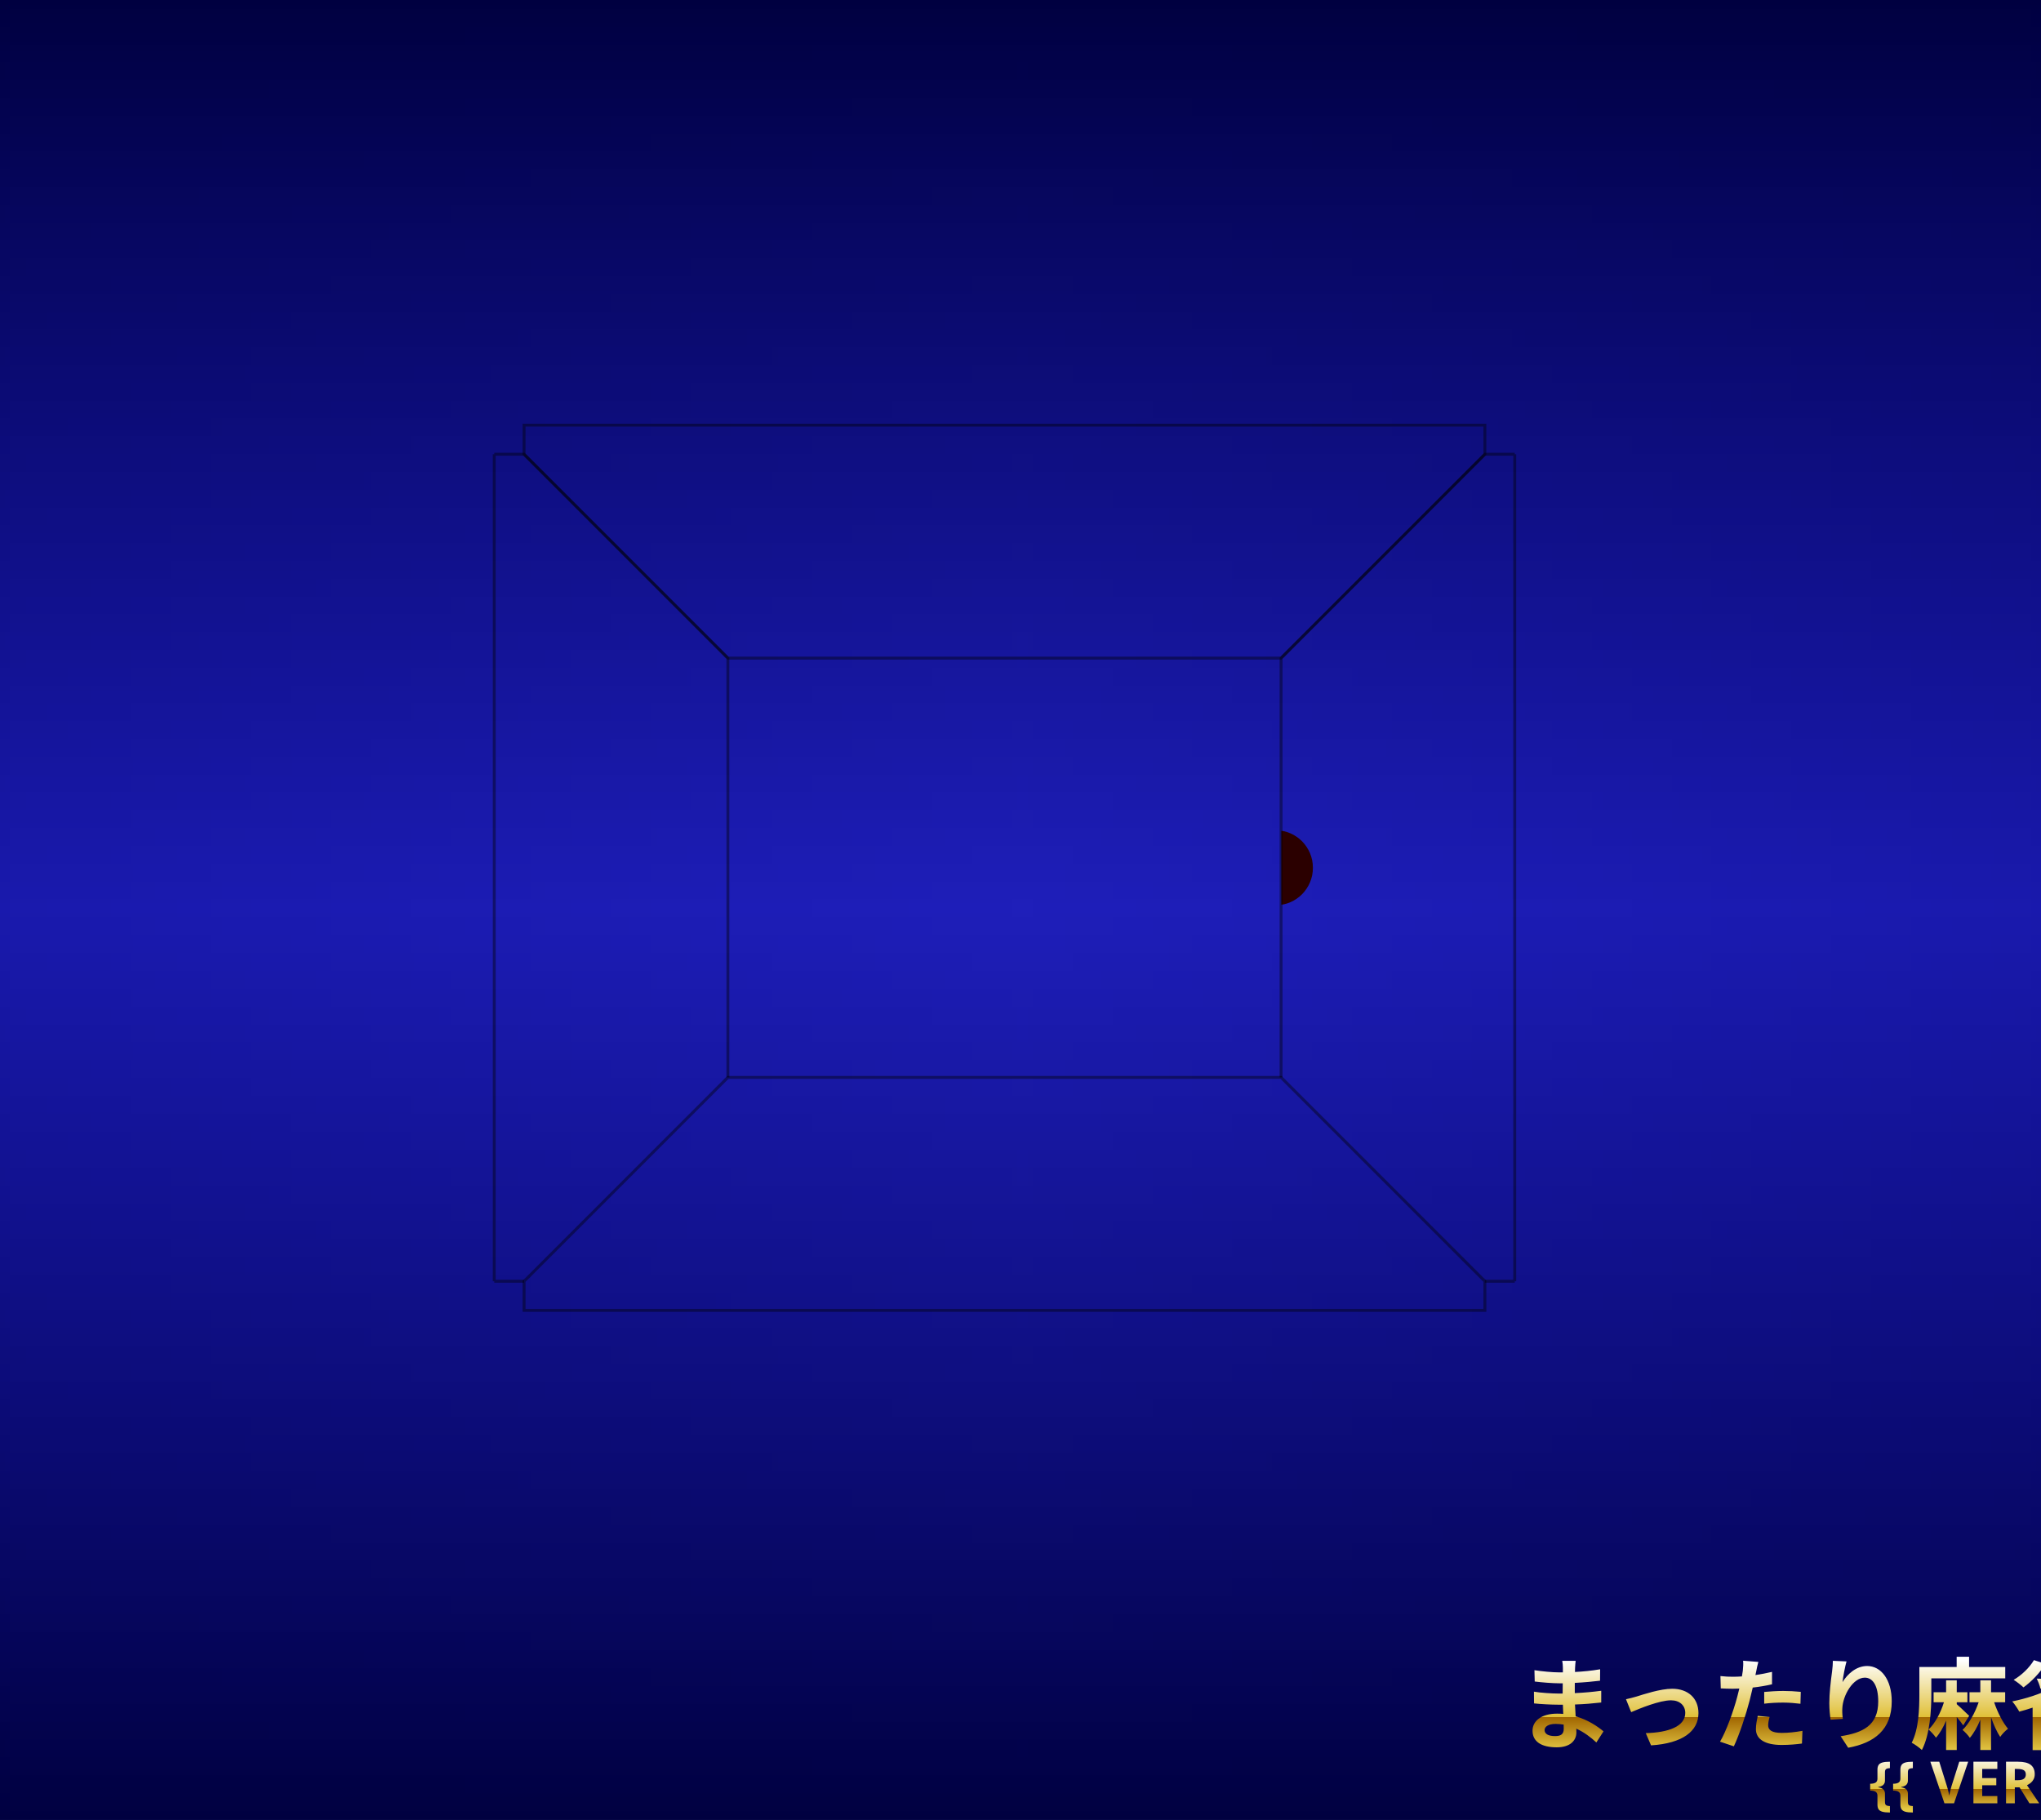
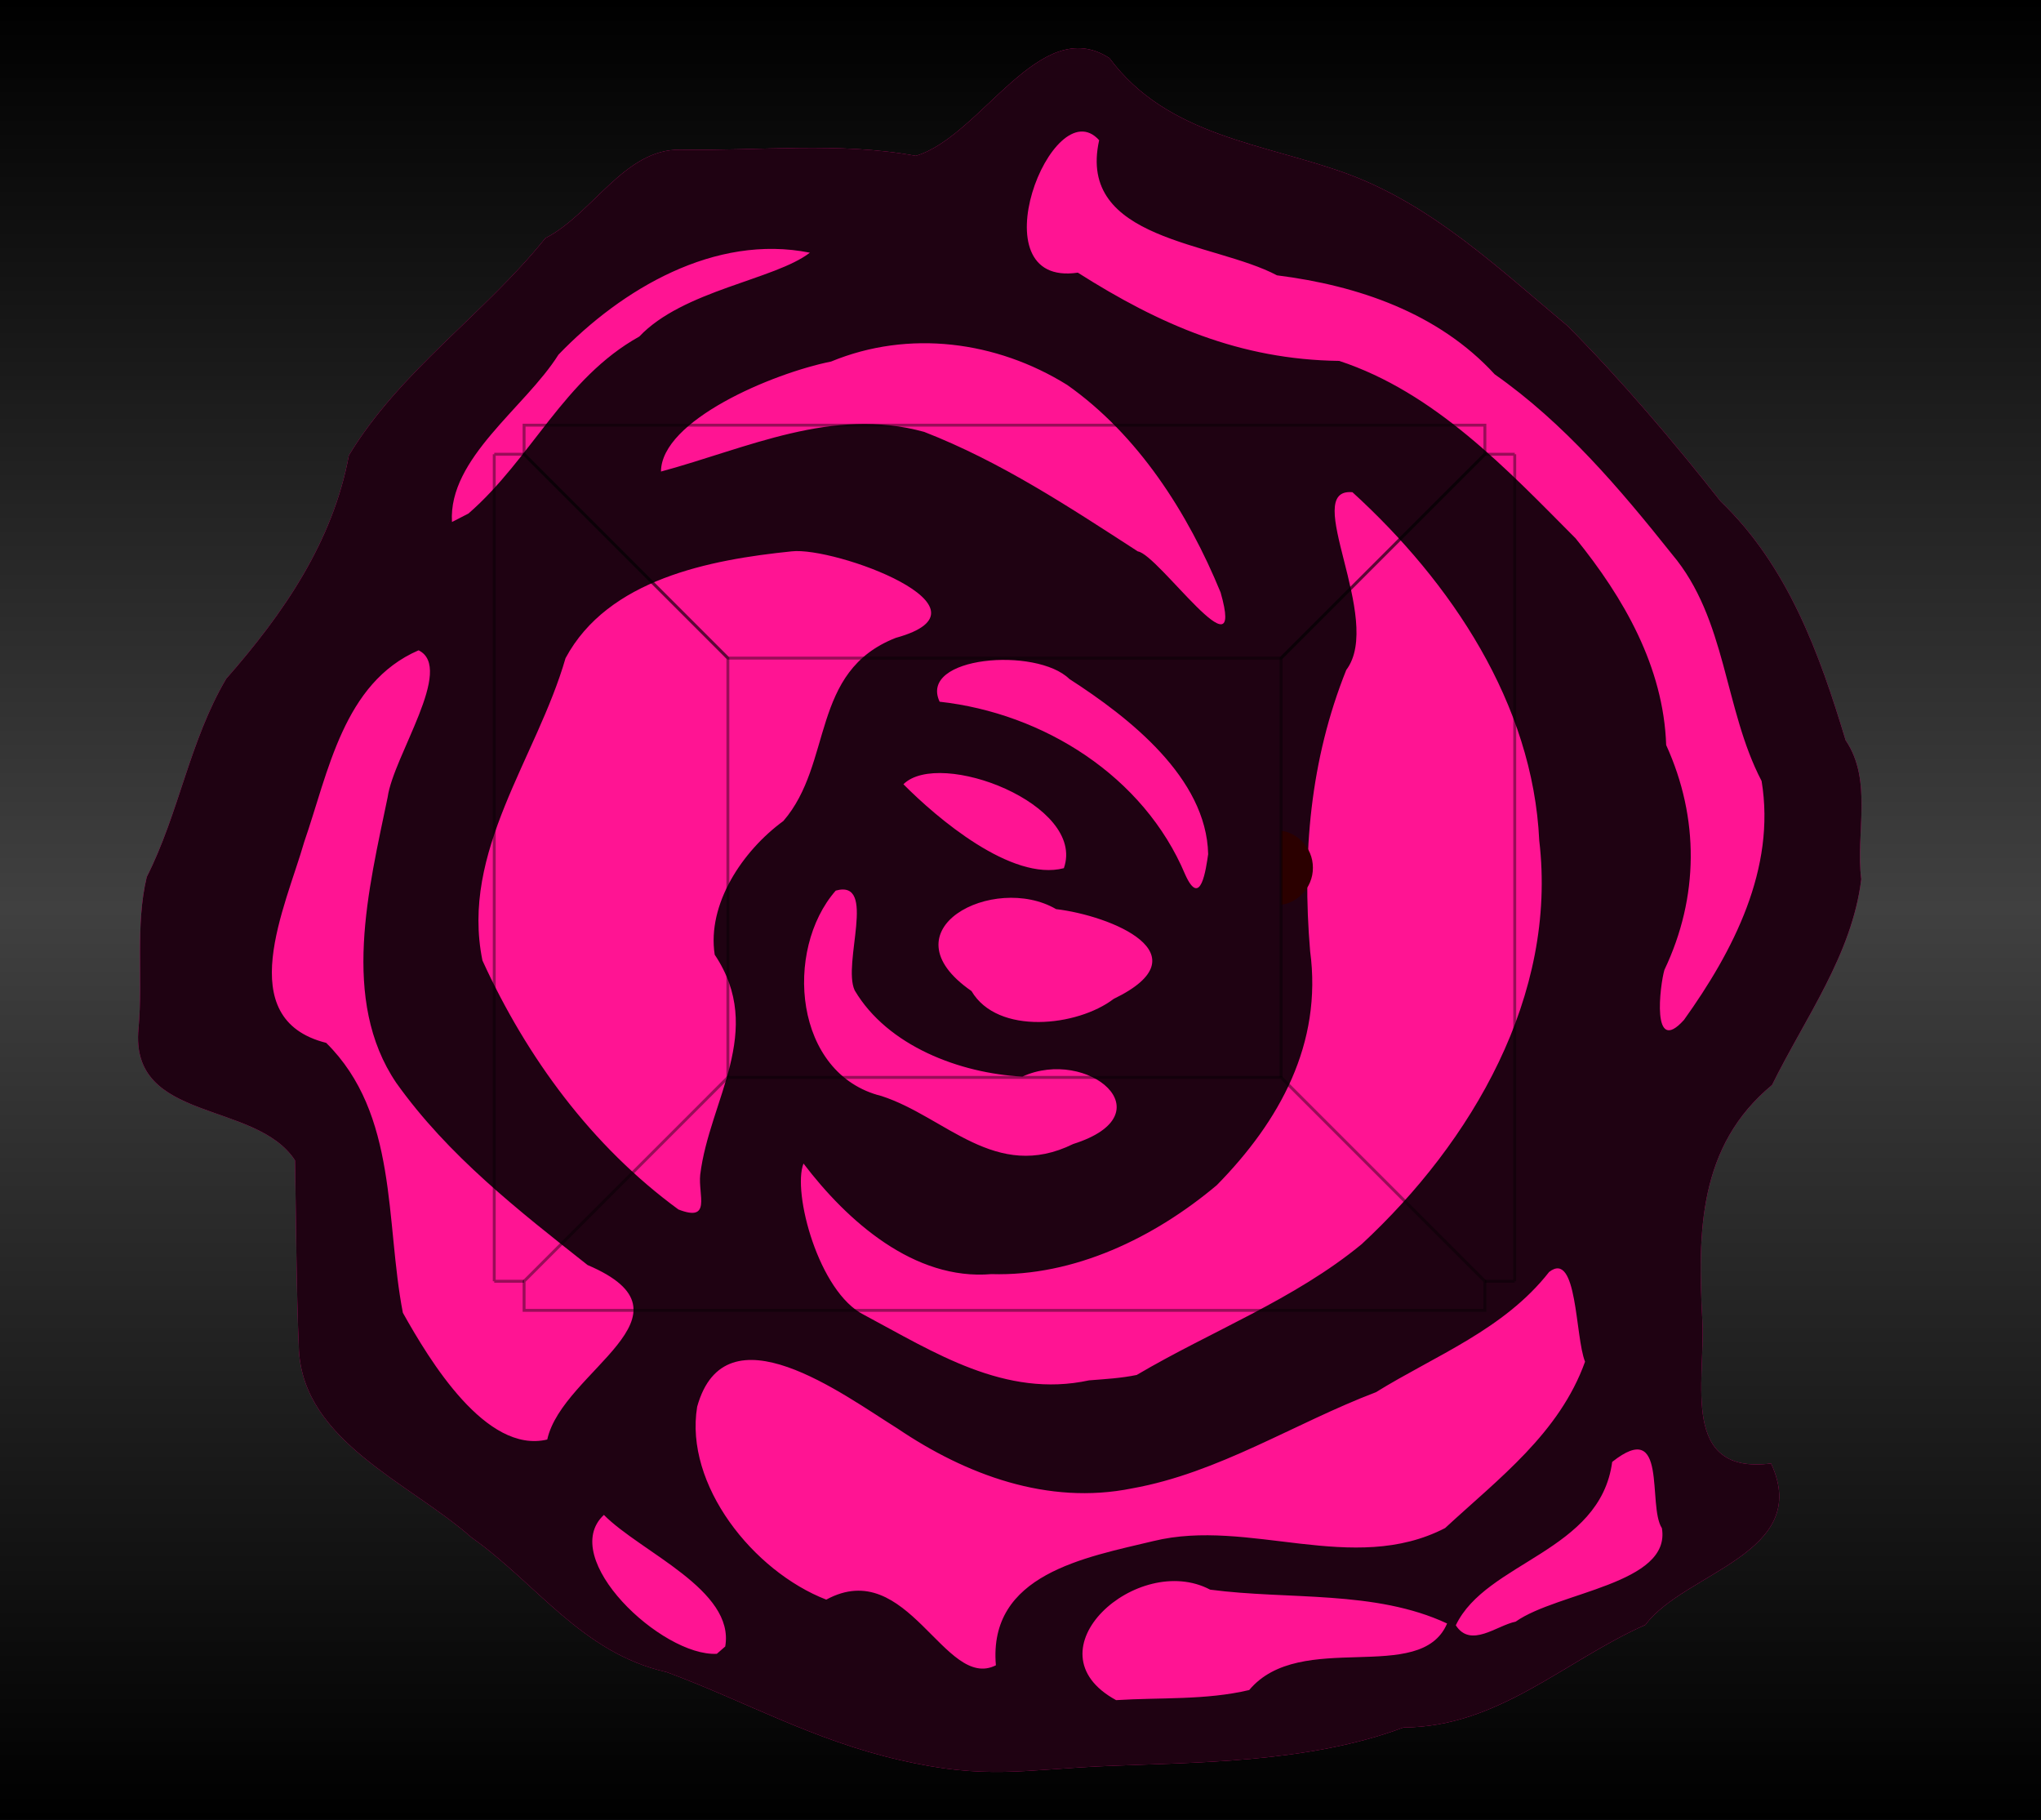
<svg xmlns="http://www.w3.org/2000/svg" xmlns:ns1="http://www.openswatchbook.org/uri/2009/osb" xmlns:xlink="http://www.w3.org/1999/xlink" width="701" height="625" id="svg2" version="1.1" enable-background="new">
  <defs id="defs4">
+     <linearGradient id="linearGradient4232">
+       <stop style="stop-color:#000000;stop-opacity:1" offset="0" id="stop4234" />
+       <stop id="stop4236" offset="0.501" style="stop-color:#404040;stop-opacity:1" />
+       <stop style="stop-color:#000000;stop-opacity:1" offset="1" id="stop4238" />
+     </linearGradient>
    <linearGradient id="linearGradient4372">
      <stop id="stop4374" offset="0" style="stop-color:#000040;stop-opacity:1" />
      <stop style="stop-color:#0000b0;stop-opacity:0.8" offset="0.501" id="stop4376" />
      <stop id="stop4378" offset="1" style="stop-color:#000040;stop-opacity:1" />
    </linearGradient>
    <linearGradient id="linearGradient4312">
      <stop style="stop-color:#e4c844;stop-opacity:1" offset="0" id="stop4314" />
      <stop id="stop4316" offset="0.378" style="stop-color:#a06400;stop-opacity:1" />
      <stop style="stop-color:#e0c038;stop-opacity:1" offset="0.378" id="stop4318" />
      <stop style="stop-color:#ffffff;stop-opacity:1" offset="1" id="stop4320" />
    </linearGradient>
    <linearGradient id="linearGradient3757" ns1:paint="gradient">
      <stop style="stop-color:#e9e9e9;stop-opacity:1;" offset="0" id="stop3759" />
      <stop style="stop-color:#000000;stop-opacity:1;" offset="1" id="stop3761" />
    </linearGradient>
    <filter id="filter6025" color-interpolation-filters="sRGB">
      <feGaussianBlur id="feGaussianBlur6027" result="result0" in="SourceGraphic" stdDeviation="0.5" />
      <feColorMatrix id="feColorMatrix6029" values="1 0 0 -1 0 1 0 1 -1 0 1 0 0 -1 0 -0.8 -1 0 4.4 -2.9 " in="result0" result="fbSourceGraphicAlpha" />
      <feGaussianBlur id="feGaussianBlur6031" stdDeviation="0.7" in="fbSourceGraphicAlpha" result="result0" />
      <feSpecularLighting id="feSpecularLighting6033" in="result0" result="result1" lighting-color="rgb(255,255,255)" surfaceScale="-2" specularConstant="1.5" specularExponent="10">
        <feDistantLight id="feDistantLight6035" elevation="50" azimuth="235" />
      </feSpecularLighting>
      <feComposite id="feComposite6037" in2="result1" result="result4" operator="in" in="SourceGraphic" />
      <feComposite id="feComposite6039" in2="result4" operator="arithmetic" k2="1" k3="1" />
    </filter>
    <linearGradient id="linearGradient3757-0" ns1:paint="gradient">
      <stop style="stop-color:#e9e9e9;stop-opacity:1;" offset="0" id="stop3759-1" />
      <stop style="stop-color:#000000;stop-opacity:1;" offset="1" id="stop3761-3" />
    </linearGradient>
    <linearGradient xlink:href="#linearGradient4312" id="linearGradient4221" x1="530.235" y1="618.193" x2="530.235" y2="599.97" gradientUnits="userSpaceOnUse" gradientTransform="translate(112.8115,3.061462)" />
    <linearGradient xlink:href="#linearGradient4312" id="linearGradient4231" gradientUnits="userSpaceOnUse" x1="530.235" y1="618.193" x2="530.235" y2="599.97" gradientTransform="matrix(1.707322,0,0,1.707322,-382.7498,-454.1114)" />
    <linearGradient xlink:href="#linearGradient4372" id="linearGradient4241" x1="0" y1="312.5" x2="701" y2="312.5" gradientUnits="userSpaceOnUse" />
-     <linearGradient xlink:href="#linearGradient4372" id="linearGradient4247" gradientUnits="userSpaceOnUse" x1="0" y1="625" x2="0" y2="0" />
+     <linearGradient xlink:href="#linearGradient4232" id="linearGradient4247" gradientUnits="userSpaceOnUse" x1="0" y1="625" x2="0" y2="0" />
  </defs>
  <g id="layer-table-color" style="display:inline">
    <rect style="color:#000000;display:inline;overflow:visible;visibility:visible;opacity:0.5;fill:url(#linearGradient4241);fill-opacity:1;fill-rule:nonzero;stroke:none;stroke-width:1px;marker:none;enable-background:accumulate" id="rect9624" width="701" height="625" x="0" y="0" />
    <rect y="0" x="0" height="625" width="701" id="rect4245" style="color:#000000;display:inline;overflow:visible;visibility:visible;fill:url(#linearGradient4247);fill-opacity:1;fill-rule:nonzero;stroke:none;stroke-width:1px;marker:none;enable-background:accumulate" />
  </g>
-   <g id="layer-detail" style="display:inline">
+   <g id="layer1" style="opacity:1">
+     <path id="path3397" d="m 308.902,604.387 c -29.984,-6.928 -53.15,-20.254 -79.954,-30.167 -29.138,-6.564 -44.641,-30.48 -67.032,-46.257 -21.208,-18.767 -57.535,-32.915 -59.242,-64.253 -0.927,-21.726 -0.944,-43.476 -1.344,-65.215 -13.488,-20.785 -56.903,-12.828 -53.755,-45.309 1.569,-17.127 -1.151,-35.463 2.836,-52.034 11.109,-21.983 14.657,-46.626 27.275,-68.046 19.872,-22.614 36.666,-47.196 42.138,-76.713 17.542,-29.051 46.457,-48.408 67.489,-74.606 16.227,-8.27 27.17,-30.755 46.435,-30.378 26.905,0.471 54.49,-2.758 80.804,2.114 22.55,-6.741 42.581,-49.141 66.494,-33.56 20.098,27.004 53.185,29.255 81.724,39.735 29.233,10.814 51.982,32.497 75.597,52.205 18.766,18.921 36.343,39.656 52.587,60.256 23.104,22.244 33.908,52.112 42.935,82.041 9.448,13.927 3.365,32.001 5.381,47.736 -3.182,25.997 -19.317,47.63 -30.634,70.662 -25.31,20.939 -25.582,50.431 -23.944,81.023 1.069,20.874 -7.765,52.93 23.593,48.956 14.291,30.818 -29.848,37.398 -43.14,55.404 -27.838,12.344 -50.496,35.123 -83.103,35.252 -32.449,12.258 -72.293,11.995 -101.505,13.217 -29.212,1.223 -41.651,4.865 -71.636,-2.062 z" style="fill:#ff1493;fill-opacity:1" />
+     <path style="fill:#000000;fill-opacity:0.878" d="m 308.902,604.387 c -29.984,-6.928 -53.15,-20.254 -79.954,-30.167 -29.138,-6.564 -44.641,-30.48 -67.032,-46.257 -21.208,-18.767 -57.535,-32.915 -59.242,-64.253 -0.927,-21.726 -0.944,-43.476 -1.344,-65.215 -13.488,-20.785 -56.903,-12.828 -53.755,-45.309 1.569,-17.127 -1.151,-35.463 2.836,-52.034 11.109,-21.983 14.657,-46.626 27.275,-68.046 19.872,-22.614 36.666,-47.196 42.138,-76.713 17.542,-29.051 46.457,-48.408 67.489,-74.606 16.227,-8.27 27.17,-30.755 46.435,-30.378 26.905,0.471 54.49,-2.758 80.804,2.114 22.55,-6.741 42.581,-49.141 66.494,-33.56 20.098,27.004 53.185,29.255 81.724,39.735 29.233,10.814 51.982,32.497 75.597,52.205 18.766,18.921 36.343,39.656 52.587,60.256 23.104,22.244 33.908,52.112 42.935,82.041 9.448,13.927 3.365,32.001 5.381,47.736 -3.182,25.997 -19.317,47.63 -30.634,70.662 -25.31,20.939 -25.582,50.431 -23.944,81.023 1.069,20.874 -7.765,52.93 23.593,48.956 14.291,30.818 -29.848,37.398 -43.14,55.404 -27.838,12.344 -50.496,35.123 -83.103,35.252 -32.449,12.258 -72.293,11.995 -101.505,13.217 -29.212,1.223 -41.651,4.865 -71.636,-2.062 z m 120.154,-24.011 c 17.63,-21.046 58.833,-1.442 67.964,-22.847 -24.799,-11.581 -54.468,-8.056 -81.384,-11.622 -24.917,-13.172 -63.254,21.066 -32.3,37.942 15.214,-0.963 30.841,0.062 45.72,-3.473 z m -87.008,-8.492 c -2.705,-31.309 30.638,-37.019 54.092,-42.66 32.807,-8.03 68.488,11.917 100.19,-4.463 18.404,-17.024 39.257,-32.565 48.071,-57.142 -3.467,-8.618 -2.563,-38.42 -12.334,-30.812 -15.506,19.791 -38.932,28.596 -59.505,41.301 -28.042,10.681 -53.972,27.699 -83.767,33.028 -28.965,5.857 -57.087,-4.721 -80.569,-20.589 -18.529,-11.519 -59.102,-42.168 -68.777,-7.467 -4.432,26.819 19.251,56.526 44.335,66.252 28.036,-15.191 40.624,31.438 58.264,22.553 z m -92.963,-6.456 c 3.39,-19.427 -28.927,-32.33 -41.676,-45.188 -15.932,14.843 19.867,48.675 38.791,47.701 z m 271.476,-8.529 c 14.444,-10.214 53.505,-12.905 50.232,-32.11 -5.085,-7.783 2.266,-38.076 -17.069,-22.753 -4.14,30.949 -43.266,34.212 -53.715,56.113 5.113,7.968 14.101,0.028 20.552,-1.25 z M 187.96,494.35 c 5.184,-23.629 54.125,-42.75 13.852,-59.918 -23.724,-18.73 -47.902,-37.562 -65.69,-62.536 -19.28,-28.398 -9.448,-66.847 -2.98,-98.121 1.96,-14.135 23.091,-44.351 10.625,-50.451 -25.844,11.157 -30.997,41.942 -39.285,65.812 -6.345,22.21 -25.05,60.806 7.549,68.997 24.793,24.513 20.254,61.348 26.337,92.688 9.182,16.4 28.551,48.554 49.593,43.529 z m 202.452,-22.17 c 25.613,-15.098 54.159,-25.887 77.282,-44.931 37.869,-35.109 67.284,-85.327 60.974,-138.604 -2.188,-46.987 -30.287,-88.731 -64.155,-119.612 -18.086,-1.679 10.973,43.667 -2.125,61.042 -12.379,30.836 -15.21,63.377 -12.416,96.521 4.287,31.841 -10.491,58.462 -32.06,80.412 -21.381,17.983 -48.933,31.39 -77.424,30.541 -26.523,2.253 -49.492,-18.216 -64.52,-37.98 -3.894,9.817 5.204,44.199 20.739,51.942 24.109,12.86 48.514,28.754 77.345,22.519 5.468,-0.43 10.975,-0.737 16.358,-1.85 z M 240.498,403.397 c 3.121,-25.581 22.517,-49.341 4.972,-75.548 -2.677,-17.368 9.568,-35.681 23.579,-45.902 17.17,-19.852 9.145,-51.38 38.63,-62.901 36.971,-10.181 -21.06,-31.385 -35.749,-29.705 -28.107,2.878 -63.101,9.52 -77.691,36.68 -9.907,34.33 -36.169,66.364 -28.54,103.819 15.231,33.351 37.539,63.728 67.311,85.51 11.45,4.471 6.73,-4.953 7.488,-11.953 z m 128.085,-10.526 c 32.636,-10.317 4.885,-33.342 -17.426,-23.153 -21.478,-1.126 -46.304,-10.507 -57.602,-29.6 -4.349,-9.268 7.856,-38.275 -6.513,-34.27 -17.863,20.374 -14.456,63.099 15.754,70.552 22.012,7.158 39.12,29.596 65.787,16.471 z m 209.804,-42.628 c 16.966,-23.708 31.61,-52.006 26.652,-82.032 -12.961,-24.815 -11.969,-55.61 -30.754,-77.864 C 556.249,167.694 537.217,145.276 513.374,128.55 493.995,107.43 466.318,98.043 438.592,94.553 416.854,83.007 369.792,82.703 377.516,48.152 361.472,30.263 334.729,98.879 370.192,93.633 c 28.221,17.911 55.738,29.875 89.775,30.304 32.764,10.799 57.503,37.114 81.202,60.956 16.548,20.442 30.163,44.066 31.098,70.974 11.424,25.114 11.274,52.232 -0.615,77.215 -1.51,5.189 -4.587,29.803 6.734,17.162 z m -195.878,-7.215 c 31.684,-15.317 -0.987,-28.594 -19.789,-30.824 -21.348,-12.437 -59.488,7.084 -29.049,28.136 8.964,15.255 36.403,12.196 48.839,2.687 z m 32.446,-49.708 c -0.59,-26.231 -27.17,-46.933 -47.659,-60.145 -11.309,-11.093 -51.905,-7.849 -44.573,7.803 35.641,3.946 70.104,25.536 84.326,59.312 5.367,12.009 7.17,-2.061 7.906,-6.97 z m -49.56,4.824 c 7.695,-21.912 -42.667,-41.118 -55.108,-28.823 11.428,11.525 37.147,33.507 55.108,28.823 z m 53.823,-94.719 c -11.203,-27.267 -28.298,-54.077 -52.679,-71.235 -24.294,-15.107 -54.398,-19.048 -81.092,-8.033 -20.341,4.104 -58.317,20.238 -58.427,37.781 29.639,-8.004 58.806,-22.338 90.406,-13.62 26.39,10.283 49.73,25.75 73.382,41.046 7.025,0.968 37.276,44.902 28.41,14.061 z M 160.895,176.356 c 21.624,-18.795 32.809,-46.39 58.686,-60.789 15.019,-15.903 46.571,-19.499 58.58,-28.791 -32.651,-6.544 -64.702,12.541 -86.358,35.031 -11.43,18.179 -37.886,35.569 -36.569,57.455 z" id="path3394" />
+   </g>
+   <g id="layer-detail" style="display:inline;">
    <path style="fill:#2b0000;fill-opacity:1;stroke:none;stroke-width:1px;stroke-linecap:butt;stroke-linejoin:miter;stroke-opacity:1" d="m 440.072,310.659 c 0.245,-0.036 0.506,-0.019 0.746,-0.069 0.824,-0.171 1.617,-0.432 2.375,-0.757 0.758,-0.325 1.475,-0.731 2.148,-1.192 0.674,-0.462 1.304,-0.978 1.877,-1.559 0.573,-0.581 1.083,-1.22 1.538,-1.903 0.455,-0.683 0.856,-1.41 1.176,-2.179 0.32,-0.768 0.578,-1.572 0.746,-2.408 0.169,-0.836 0.249,-1.705 0.249,-2.591 0,-0.887 -0.08,-1.755 -0.249,-2.591 -0.169,-0.836 -0.426,-1.64 -0.746,-2.408 -0.32,-0.768 -0.721,-1.495 -1.176,-2.179 -0.455,-0.683 -0.965,-1.322 -1.538,-1.903 -0.573,-0.581 -1.203,-1.098 -1.877,-1.559 -0.674,-0.462 -1.391,-0.868 -2.148,-1.192 -0.758,-0.325 -1.55,-0.586 -2.375,-0.757 -0.241,-0.05 -0.501,-0.033 -0.746,-0.069 l 0,4.22 0,13.209 0,7.889 z" id="path4119" />
    <path id="path3881" d="m 510,440 -70,-70 -62,0 -64,0 -64,0 -70,70 0,10 134,0 64,0 132,0 z" style="fill:none;stroke:#000000;stroke-width:1px;stroke-linecap:butt;stroke-linejoin:miter;stroke-opacity:0.251;filter:url(#filter6025)" />
    <use x="0" y="0" xlink:href="#path3881" id="use4302" transform="matrix(1,0,0,-1,0,596)" width="100%" height="100%" />
    <path id="path4466" style="color:#000000;clip-rule:nonzero;display:inline;overflow:visible;visibility:visible;opacity:1;isolation:auto;mix-blend-mode:normal;color-interpolation:sRGB;color-interpolation-filters:linearRGB;solid-color:#000000;solid-opacity:1;fill:none;fill-opacity:1;fill-rule:nonzero;stroke:#000000;stroke-width:1px;stroke-linecap:butt;stroke-linejoin:miter;stroke-miterlimit:4;stroke-dasharray:none;stroke-dashoffset:0;stroke-opacity:0.251;filter:url(#filter6025);color-rendering:auto;image-rendering:auto;shape-rendering:auto;text-rendering:auto;enable-background:accumulate" d="M 520.25,440.001 510,440 m 10.25,-284 0,284.001 M 440,370 l 0,-144 70,-70 10.25,0" />
    <use x="0" y="0" xlink:href="#path4466" id="use4490" transform="matrix(-1,0,0,1,690,0)" width="100%" height="100%" />
  </g>
-   <g id="layer-text" style="display:inline">
+   <g id="layer-text" style="display:none">
    <text id="text-version" y="619.281" x="642.031" style="font-style:normal;font-variant:normal;font-weight:normal;font-stretch:normal;font-size:56px;line-height:100%;font-family:'MS PMincho';-inkscape-font-specification:'MS PMincho';text-align:start;letter-spacing:0px;word-spacing:0px;writing-mode:lr-tb;text-anchor:start;fill:url(#linearGradient4221);fill-opacity:1;stroke:none;stroke-width:0.25;stroke-linecap:round;stroke-linejoin:round;stroke-miterlimit:4;stroke-dasharray:none;stroke-opacity:1" xml:space="preserve">
      <tspan style="font-weight:bold;font-size:20px;-inkscape-font-specification:'MS PMincho Bold';fill:url(#linearGradient4221);fill-opacity:1;stroke:none;stroke-width:0.25;stroke-linecap:round;stroke-linejoin:round;stroke-miterlimit:4;stroke-dasharray:none;stroke-opacity:1" y="619.281" x="642.031" id="tspan3015">{{ VERSION }}</tspan>
    </text>
    <text xml:space="preserve" style="font-style:normal;font-variant:normal;font-weight:normal;font-stretch:normal;font-size:95.61px;line-height:100%;font-family:'MS PMincho';-inkscape-font-specification:'MS PMincho';text-align:start;letter-spacing:0px;word-spacing:0px;writing-mode:lr-tb;text-anchor:start;fill:url(#linearGradient4231);fill-opacity:1;stroke:none;stroke-width:0.25;stroke-linecap:round;stroke-linejoin:round;stroke-miterlimit:4;stroke-dasharray:none;stroke-opacity:1" x="520.799" y="597.974" id="text4227">
      <tspan id="tspan4229" x="520.799" y="597.974" style="font-weight:bold;font-size:34.146px;-inkscape-font-specification:'MS PMincho Bold';fill:url(#linearGradient4231);fill-opacity:1;stroke:none;stroke-width:0.25;stroke-linecap:round;stroke-linejoin:round;stroke-miterlimit:4;stroke-dasharray:none;stroke-opacity:1">まったり麻雀</tspan>
    </text>
  </g>
</svg>
